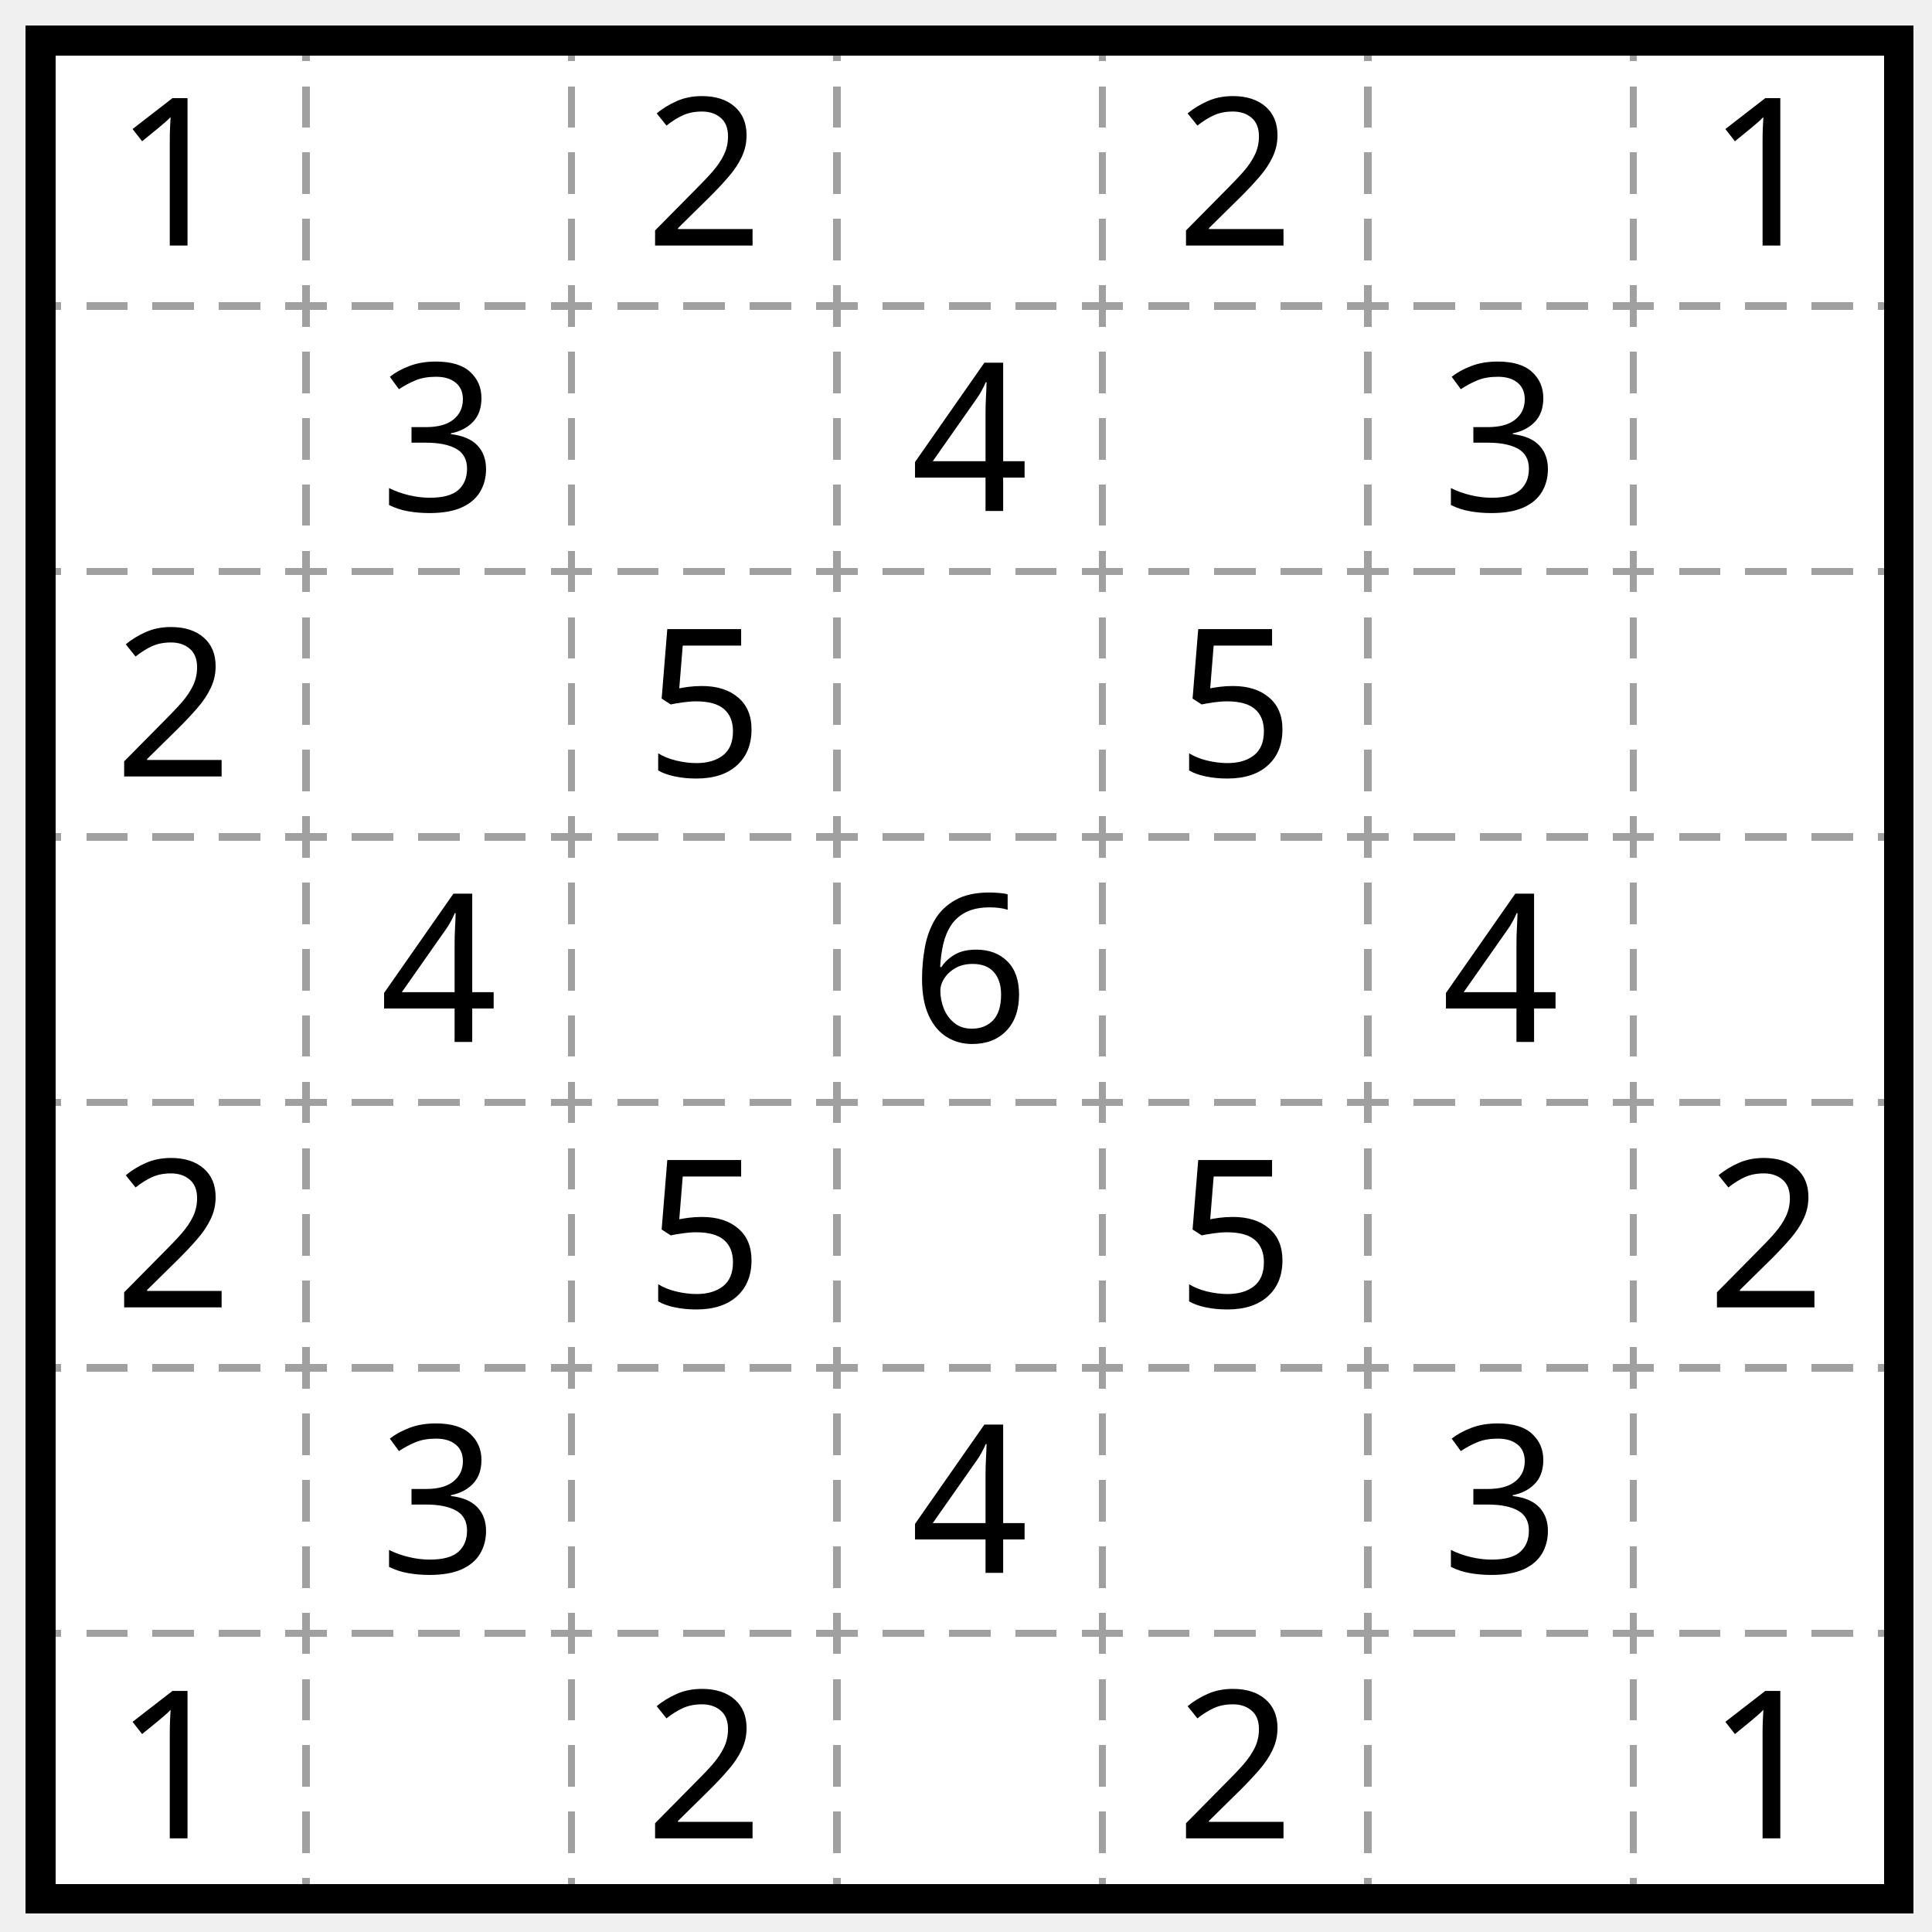
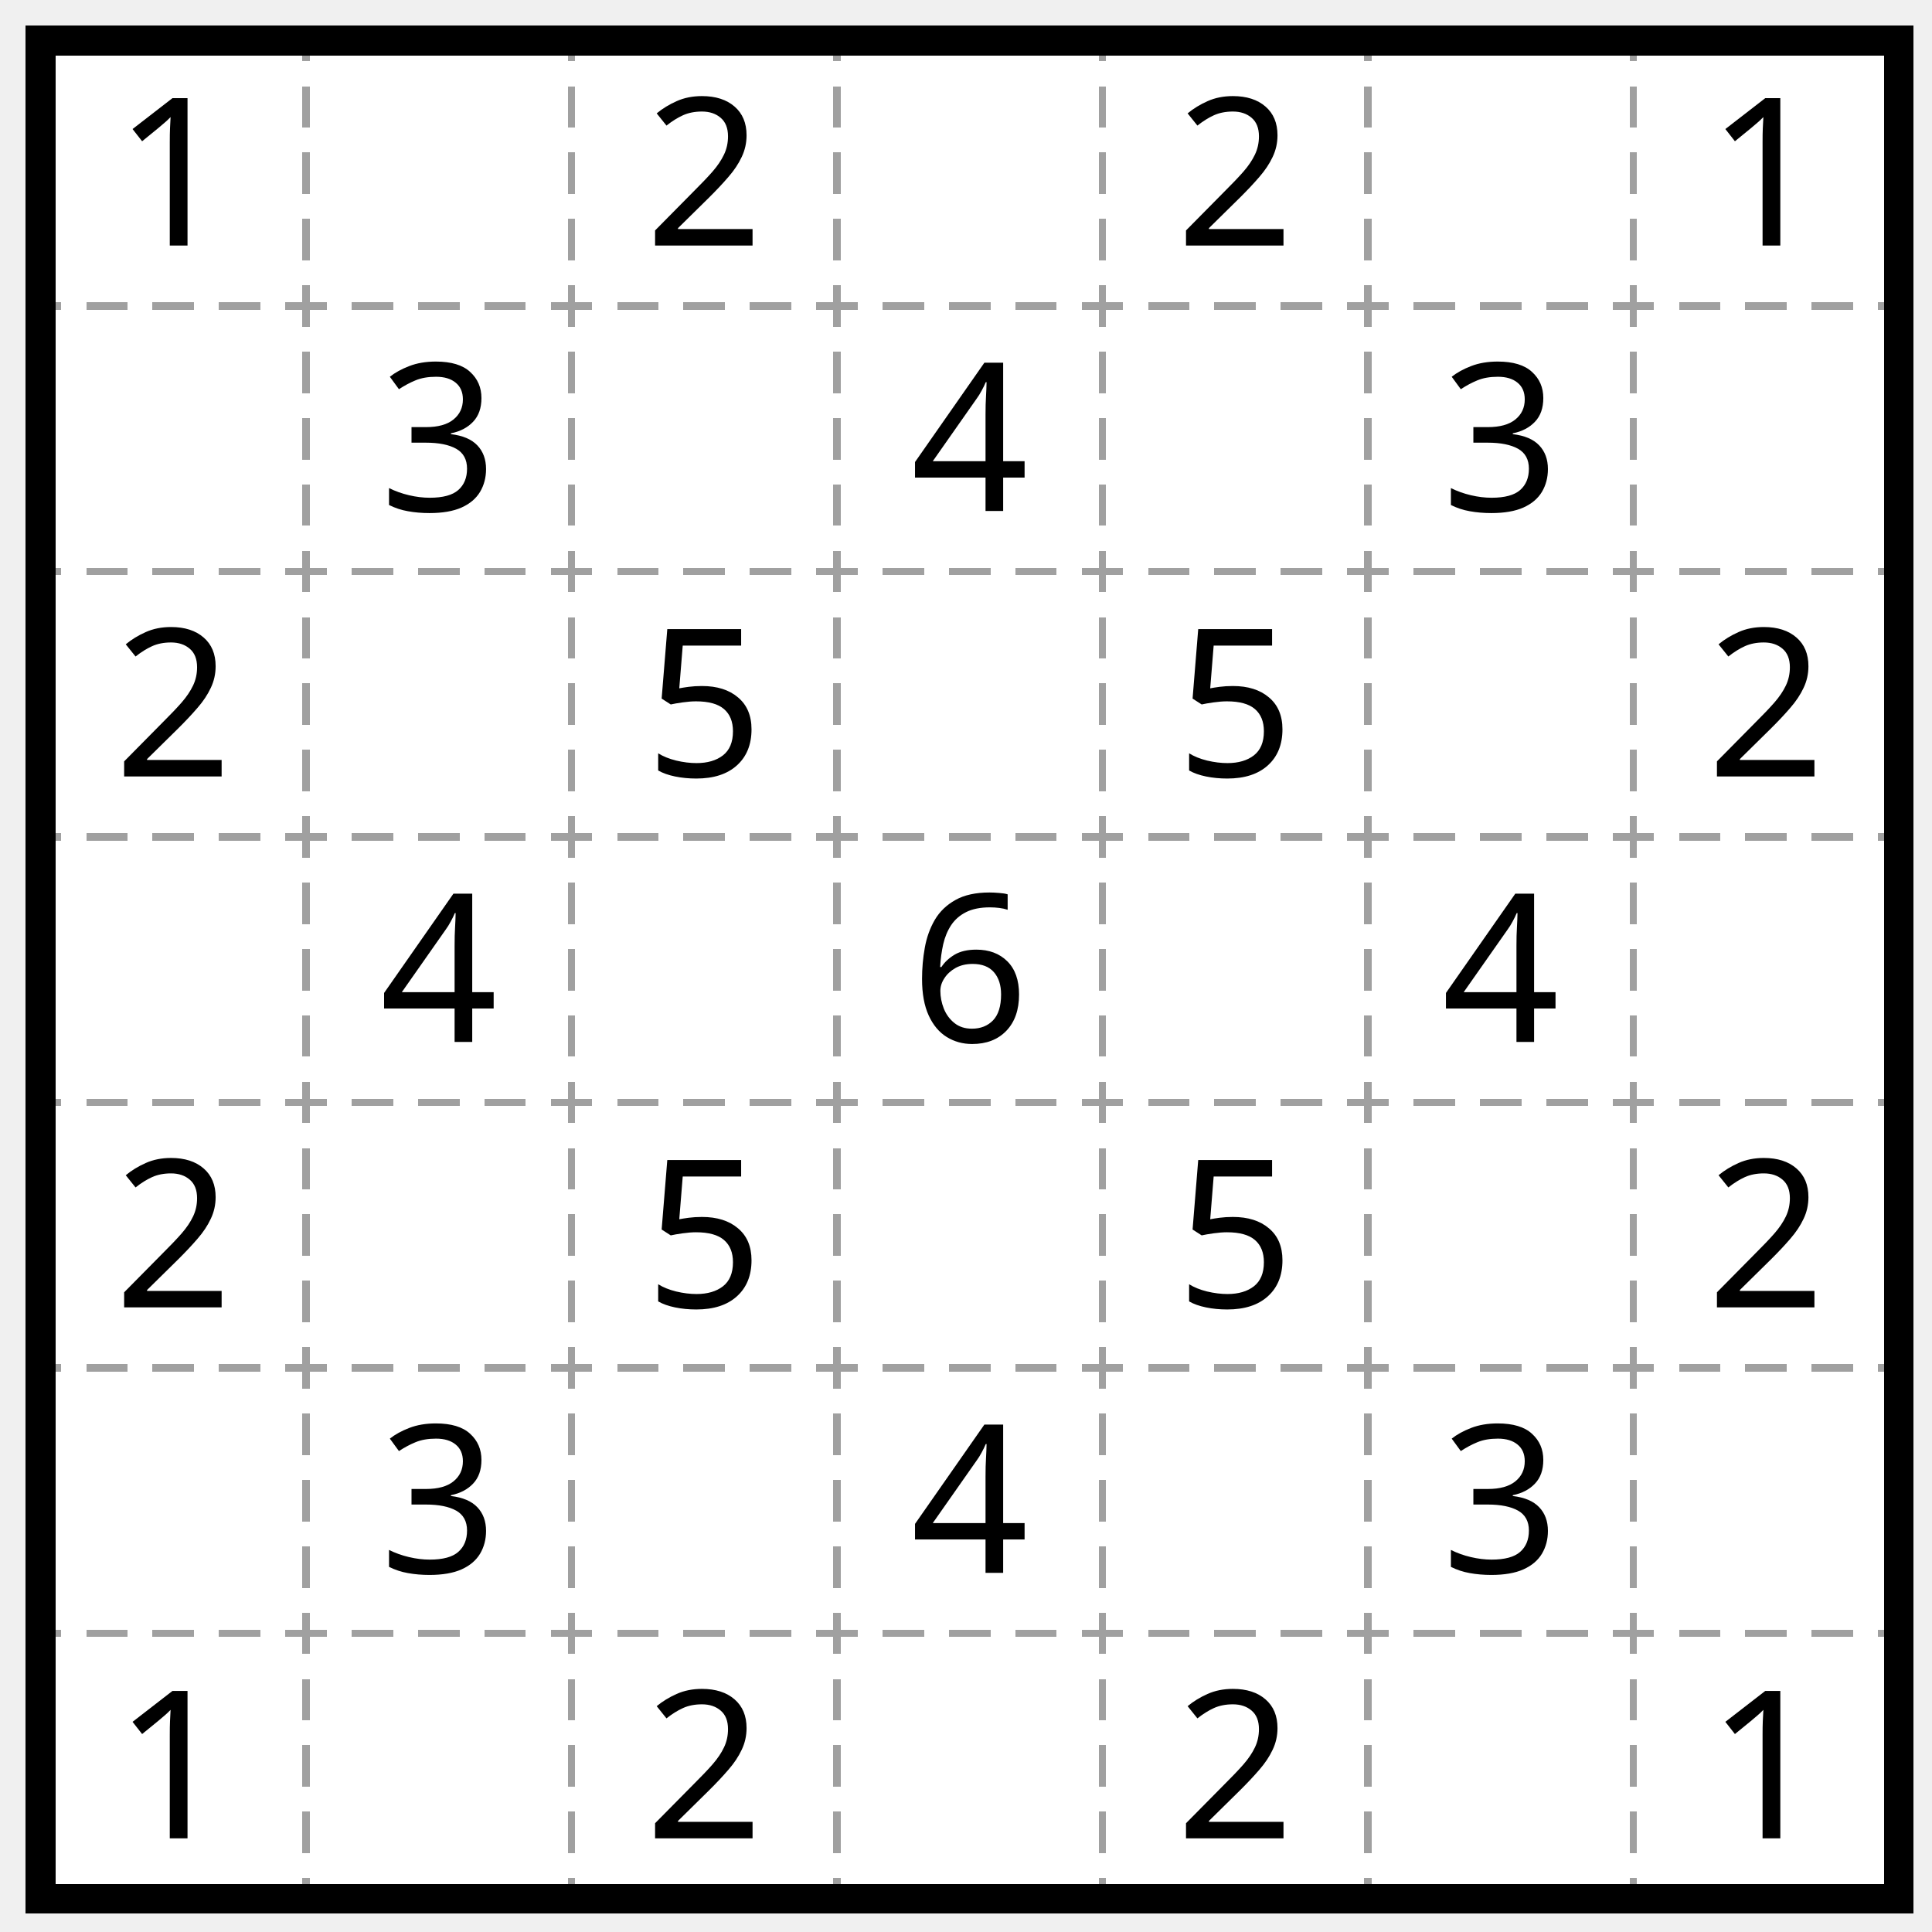
<svg xmlns="http://www.w3.org/2000/svg" font-size="10px" font-family="sans-serif" width="262" height="262" viewBox="-5.5 -5.5 262 262">
  <g shape-rendering="crispEdges">
    <path fill="white" stroke="none" d="M -0.5 -0.5 L 252.5 -0.5 252.5 252.5 -0.5 252.5 z" />
  </g>
  <g shape-rendering="crispEdges" />
  <g shape-rendering="crispEdges">
    <path fill="none" stroke="rgb(160, 160, 160)" d="M 36 0 L 36 36" stroke-width="1" stroke-dasharray="2.812 3.375 5.625 3.375 5.625 3.375 5.625 3.375 2.812 0" />
    <path fill="none" stroke="rgb(160, 160, 160)" d="M 72 0 L 72 36" stroke-width="1" stroke-dasharray="2.812 3.375 5.625 3.375 5.625 3.375 5.625 3.375 2.812 0" />
    <path fill="none" stroke="rgb(160, 160, 160)" d="M 108 0 L 108 36" stroke-width="1" stroke-dasharray="2.812 3.375 5.625 3.375 5.625 3.375 5.625 3.375 2.812 0" />
    <path fill="none" stroke="rgb(160, 160, 160)" d="M 144 0 L 144 36" stroke-width="1" stroke-dasharray="2.812 3.375 5.625 3.375 5.625 3.375 5.625 3.375 2.812 0" />
    <path fill="none" stroke="rgb(160, 160, 160)" d="M 180 0 L 180 36" stroke-width="1" stroke-dasharray="2.812 3.375 5.625 3.375 5.625 3.375 5.625 3.375 2.812 0" />
    <path fill="none" stroke="rgb(160, 160, 160)" d="M 216 0 L 216 36" stroke-width="1" stroke-dasharray="2.812 3.375 5.625 3.375 5.625 3.375 5.625 3.375 2.812 0" />
    <path fill="none" stroke="rgb(160, 160, 160)" d="M 0 36 L 36 36" stroke-width="1" stroke-dasharray="2.812 3.375 5.625 3.375 5.625 3.375 5.625 3.375 2.812 0" />
    <path fill="none" stroke="rgb(160, 160, 160)" d="M 36 36 L 72 36" stroke-width="1" stroke-dasharray="2.812 3.375 5.625 3.375 5.625 3.375 5.625 3.375 2.812 0" />
    <path fill="none" stroke="rgb(160, 160, 160)" d="M 72 36 L 108 36" stroke-width="1" stroke-dasharray="2.812 3.375 5.625 3.375 5.625 3.375 5.625 3.375 2.812 0" />
    <path fill="none" stroke="rgb(160, 160, 160)" d="M 108 36 L 144 36" stroke-width="1" stroke-dasharray="2.812 3.375 5.625 3.375 5.625 3.375 5.625 3.375 2.812 0" />
    <path fill="none" stroke="rgb(160, 160, 160)" d="M 144 36 L 180 36" stroke-width="1" stroke-dasharray="2.812 3.375 5.625 3.375 5.625 3.375 5.625 3.375 2.812 0" />
    <path fill="none" stroke="rgb(160, 160, 160)" d="M 180 36 L 216 36" stroke-width="1" stroke-dasharray="2.812 3.375 5.625 3.375 5.625 3.375 5.625 3.375 2.812 0" />
    <path fill="none" stroke="rgb(160, 160, 160)" d="M 216 36 L 252 36" stroke-width="1" stroke-dasharray="2.812 3.375 5.625 3.375 5.625 3.375 5.625 3.375 2.812 0" />
    <path fill="none" stroke="rgb(160, 160, 160)" d="M 36 36 L 36 72" stroke-width="1" stroke-dasharray="2.812 3.375 5.625 3.375 5.625 3.375 5.625 3.375 2.812 0" />
    <path fill="none" stroke="rgb(160, 160, 160)" d="M 72 36 L 72 72" stroke-width="1" stroke-dasharray="2.812 3.375 5.625 3.375 5.625 3.375 5.625 3.375 2.812 0" />
    <path fill="none" stroke="rgb(160, 160, 160)" d="M 108 36 L 108 72" stroke-width="1" stroke-dasharray="2.812 3.375 5.625 3.375 5.625 3.375 5.625 3.375 2.812 0" />
    <path fill="none" stroke="rgb(160, 160, 160)" d="M 144 36 L 144 72" stroke-width="1" stroke-dasharray="2.812 3.375 5.625 3.375 5.625 3.375 5.625 3.375 2.812 0" />
    <path fill="none" stroke="rgb(160, 160, 160)" d="M 180 36 L 180 72" stroke-width="1" stroke-dasharray="2.812 3.375 5.625 3.375 5.625 3.375 5.625 3.375 2.812 0" />
    <path fill="none" stroke="rgb(160, 160, 160)" d="M 216 36 L 216 72" stroke-width="1" stroke-dasharray="2.812 3.375 5.625 3.375 5.625 3.375 5.625 3.375 2.812 0" />
    <path fill="none" stroke="rgb(160, 160, 160)" d="M 0 72 L 36 72" stroke-width="1" stroke-dasharray="2.812 3.375 5.625 3.375 5.625 3.375 5.625 3.375 2.812 0" />
    <path fill="none" stroke="rgb(160, 160, 160)" d="M 36 72 L 72 72" stroke-width="1" stroke-dasharray="2.812 3.375 5.625 3.375 5.625 3.375 5.625 3.375 2.812 0" />
    <path fill="none" stroke="rgb(160, 160, 160)" d="M 72 72 L 108 72" stroke-width="1" stroke-dasharray="2.812 3.375 5.625 3.375 5.625 3.375 5.625 3.375 2.812 0" />
    <path fill="none" stroke="rgb(160, 160, 160)" d="M 108 72 L 144 72" stroke-width="1" stroke-dasharray="2.812 3.375 5.625 3.375 5.625 3.375 5.625 3.375 2.812 0" />
    <path fill="none" stroke="rgb(160, 160, 160)" d="M 144 72 L 180 72" stroke-width="1" stroke-dasharray="2.812 3.375 5.625 3.375 5.625 3.375 5.625 3.375 2.812 0" />
    <path fill="none" stroke="rgb(160, 160, 160)" d="M 180 72 L 216 72" stroke-width="1" stroke-dasharray="2.812 3.375 5.625 3.375 5.625 3.375 5.625 3.375 2.812 0" />
    <path fill="none" stroke="rgb(160, 160, 160)" d="M 216 72 L 252 72" stroke-width="1" stroke-dasharray="2.812 3.375 5.625 3.375 5.625 3.375 5.625 3.375 2.812 0" />
    <path fill="none" stroke="rgb(160, 160, 160)" d="M 36 72 L 36 108" stroke-width="1" stroke-dasharray="2.812 3.375 5.625 3.375 5.625 3.375 5.625 3.375 2.812 0" />
    <path fill="none" stroke="rgb(160, 160, 160)" d="M 72 72 L 72 108" stroke-width="1" stroke-dasharray="2.812 3.375 5.625 3.375 5.625 3.375 5.625 3.375 2.812 0" />
    <path fill="none" stroke="rgb(160, 160, 160)" d="M 108 72 L 108 108" stroke-width="1" stroke-dasharray="2.812 3.375 5.625 3.375 5.625 3.375 5.625 3.375 2.812 0" />
    <path fill="none" stroke="rgb(160, 160, 160)" d="M 144 72 L 144 108" stroke-width="1" stroke-dasharray="2.812 3.375 5.625 3.375 5.625 3.375 5.625 3.375 2.812 0" />
    <path fill="none" stroke="rgb(160, 160, 160)" d="M 180 72 L 180 108" stroke-width="1" stroke-dasharray="2.812 3.375 5.625 3.375 5.625 3.375 5.625 3.375 2.812 0" />
    <path fill="none" stroke="rgb(160, 160, 160)" d="M 216 72 L 216 108" stroke-width="1" stroke-dasharray="2.812 3.375 5.625 3.375 5.625 3.375 5.625 3.375 2.812 0" />
    <path fill="none" stroke="rgb(160, 160, 160)" d="M 0 108 L 36 108" stroke-width="1" stroke-dasharray="2.812 3.375 5.625 3.375 5.625 3.375 5.625 3.375 2.812 0" />
    <path fill="none" stroke="rgb(160, 160, 160)" d="M 36 108 L 72 108" stroke-width="1" stroke-dasharray="2.812 3.375 5.625 3.375 5.625 3.375 5.625 3.375 2.812 0" />
    <path fill="none" stroke="rgb(160, 160, 160)" d="M 72 108 L 108 108" stroke-width="1" stroke-dasharray="2.812 3.375 5.625 3.375 5.625 3.375 5.625 3.375 2.812 0" />
    <path fill="none" stroke="rgb(160, 160, 160)" d="M 108 108 L 144 108" stroke-width="1" stroke-dasharray="2.812 3.375 5.625 3.375 5.625 3.375 5.625 3.375 2.812 0" />
    <path fill="none" stroke="rgb(160, 160, 160)" d="M 144 108 L 180 108" stroke-width="1" stroke-dasharray="2.812 3.375 5.625 3.375 5.625 3.375 5.625 3.375 2.812 0" />
    <path fill="none" stroke="rgb(160, 160, 160)" d="M 180 108 L 216 108" stroke-width="1" stroke-dasharray="2.812 3.375 5.625 3.375 5.625 3.375 5.625 3.375 2.812 0" />
    <path fill="none" stroke="rgb(160, 160, 160)" d="M 216 108 L 252 108" stroke-width="1" stroke-dasharray="2.812 3.375 5.625 3.375 5.625 3.375 5.625 3.375 2.812 0" />
    <path fill="none" stroke="rgb(160, 160, 160)" d="M 36 108 L 36 144" stroke-width="1" stroke-dasharray="2.812 3.375 5.625 3.375 5.625 3.375 5.625 3.375 2.812 0" />
    <path fill="none" stroke="rgb(160, 160, 160)" d="M 72 108 L 72 144" stroke-width="1" stroke-dasharray="2.812 3.375 5.625 3.375 5.625 3.375 5.625 3.375 2.812 0" />
    <path fill="none" stroke="rgb(160, 160, 160)" d="M 108 108 L 108 144" stroke-width="1" stroke-dasharray="2.812 3.375 5.625 3.375 5.625 3.375 5.625 3.375 2.812 0" />
    <path fill="none" stroke="rgb(160, 160, 160)" d="M 144 108 L 144 144" stroke-width="1" stroke-dasharray="2.812 3.375 5.625 3.375 5.625 3.375 5.625 3.375 2.812 0" />
    <path fill="none" stroke="rgb(160, 160, 160)" d="M 180 108 L 180 144" stroke-width="1" stroke-dasharray="2.812 3.375 5.625 3.375 5.625 3.375 5.625 3.375 2.812 0" />
    <path fill="none" stroke="rgb(160, 160, 160)" d="M 216 108 L 216 144" stroke-width="1" stroke-dasharray="2.812 3.375 5.625 3.375 5.625 3.375 5.625 3.375 2.812 0" />
    <path fill="none" stroke="rgb(160, 160, 160)" d="M 0 144 L 36 144" stroke-width="1" stroke-dasharray="2.812 3.375 5.625 3.375 5.625 3.375 5.625 3.375 2.812 0" />
    <path fill="none" stroke="rgb(160, 160, 160)" d="M 36 144 L 72 144" stroke-width="1" stroke-dasharray="2.812 3.375 5.625 3.375 5.625 3.375 5.625 3.375 2.812 0" />
    <path fill="none" stroke="rgb(160, 160, 160)" d="M 72 144 L 108 144" stroke-width="1" stroke-dasharray="2.812 3.375 5.625 3.375 5.625 3.375 5.625 3.375 2.812 0" />
    <path fill="none" stroke="rgb(160, 160, 160)" d="M 108 144 L 144 144" stroke-width="1" stroke-dasharray="2.812 3.375 5.625 3.375 5.625 3.375 5.625 3.375 2.812 0" />
    <path fill="none" stroke="rgb(160, 160, 160)" d="M 144 144 L 180 144" stroke-width="1" stroke-dasharray="2.812 3.375 5.625 3.375 5.625 3.375 5.625 3.375 2.812 0" />
    <path fill="none" stroke="rgb(160, 160, 160)" d="M 180 144 L 216 144" stroke-width="1" stroke-dasharray="2.812 3.375 5.625 3.375 5.625 3.375 5.625 3.375 2.812 0" />
    <path fill="none" stroke="rgb(160, 160, 160)" d="M 216 144 L 252 144" stroke-width="1" stroke-dasharray="2.812 3.375 5.625 3.375 5.625 3.375 5.625 3.375 2.812 0" />
    <path fill="none" stroke="rgb(160, 160, 160)" d="M 36 144 L 36 180" stroke-width="1" stroke-dasharray="2.812 3.375 5.625 3.375 5.625 3.375 5.625 3.375 2.812 0" />
    <path fill="none" stroke="rgb(160, 160, 160)" d="M 72 144 L 72 180" stroke-width="1" stroke-dasharray="2.812 3.375 5.625 3.375 5.625 3.375 5.625 3.375 2.812 0" />
    <path fill="none" stroke="rgb(160, 160, 160)" d="M 108 144 L 108 180" stroke-width="1" stroke-dasharray="2.812 3.375 5.625 3.375 5.625 3.375 5.625 3.375 2.812 0" />
    <path fill="none" stroke="rgb(160, 160, 160)" d="M 144 144 L 144 180" stroke-width="1" stroke-dasharray="2.812 3.375 5.625 3.375 5.625 3.375 5.625 3.375 2.812 0" />
    <path fill="none" stroke="rgb(160, 160, 160)" d="M 180 144 L 180 180" stroke-width="1" stroke-dasharray="2.812 3.375 5.625 3.375 5.625 3.375 5.625 3.375 2.812 0" />
    <path fill="none" stroke="rgb(160, 160, 160)" d="M 216 144 L 216 180" stroke-width="1" stroke-dasharray="2.812 3.375 5.625 3.375 5.625 3.375 5.625 3.375 2.812 0" />
    <path fill="none" stroke="rgb(160, 160, 160)" d="M 0 180 L 36 180" stroke-width="1" stroke-dasharray="2.812 3.375 5.625 3.375 5.625 3.375 5.625 3.375 2.812 0" />
    <path fill="none" stroke="rgb(160, 160, 160)" d="M 36 180 L 72 180" stroke-width="1" stroke-dasharray="2.812 3.375 5.625 3.375 5.625 3.375 5.625 3.375 2.812 0" />
    <path fill="none" stroke="rgb(160, 160, 160)" d="M 72 180 L 108 180" stroke-width="1" stroke-dasharray="2.812 3.375 5.625 3.375 5.625 3.375 5.625 3.375 2.812 0" />
    <path fill="none" stroke="rgb(160, 160, 160)" d="M 108 180 L 144 180" stroke-width="1" stroke-dasharray="2.812 3.375 5.625 3.375 5.625 3.375 5.625 3.375 2.812 0" />
    <path fill="none" stroke="rgb(160, 160, 160)" d="M 144 180 L 180 180" stroke-width="1" stroke-dasharray="2.812 3.375 5.625 3.375 5.625 3.375 5.625 3.375 2.812 0" />
    <path fill="none" stroke="rgb(160, 160, 160)" d="M 180 180 L 216 180" stroke-width="1" stroke-dasharray="2.812 3.375 5.625 3.375 5.625 3.375 5.625 3.375 2.812 0" />
    <path fill="none" stroke="rgb(160, 160, 160)" d="M 216 180 L 252 180" stroke-width="1" stroke-dasharray="2.812 3.375 5.625 3.375 5.625 3.375 5.625 3.375 2.812 0" />
    <path fill="none" stroke="rgb(160, 160, 160)" d="M 36 180 L 36 216" stroke-width="1" stroke-dasharray="2.812 3.375 5.625 3.375 5.625 3.375 5.625 3.375 2.812 0" />
    <path fill="none" stroke="rgb(160, 160, 160)" d="M 72 180 L 72 216" stroke-width="1" stroke-dasharray="2.812 3.375 5.625 3.375 5.625 3.375 5.625 3.375 2.812 0" />
    <path fill="none" stroke="rgb(160, 160, 160)" d="M 108 180 L 108 216" stroke-width="1" stroke-dasharray="2.812 3.375 5.625 3.375 5.625 3.375 5.625 3.375 2.812 0" />
    <path fill="none" stroke="rgb(160, 160, 160)" d="M 144 180 L 144 216" stroke-width="1" stroke-dasharray="2.812 3.375 5.625 3.375 5.625 3.375 5.625 3.375 2.812 0" />
    <path fill="none" stroke="rgb(160, 160, 160)" d="M 180 180 L 180 216" stroke-width="1" stroke-dasharray="2.812 3.375 5.625 3.375 5.625 3.375 5.625 3.375 2.812 0" />
    <path fill="none" stroke="rgb(160, 160, 160)" d="M 216 180 L 216 216" stroke-width="1" stroke-dasharray="2.812 3.375 5.625 3.375 5.625 3.375 5.625 3.375 2.812 0" />
    <path fill="none" stroke="rgb(160, 160, 160)" d="M 0 216 L 36 216" stroke-width="1" stroke-dasharray="2.812 3.375 5.625 3.375 5.625 3.375 5.625 3.375 2.812 0" />
    <path fill="none" stroke="rgb(160, 160, 160)" d="M 36 216 L 72 216" stroke-width="1" stroke-dasharray="2.812 3.375 5.625 3.375 5.625 3.375 5.625 3.375 2.812 0" />
    <path fill="none" stroke="rgb(160, 160, 160)" d="M 72 216 L 108 216" stroke-width="1" stroke-dasharray="2.812 3.375 5.625 3.375 5.625 3.375 5.625 3.375 2.812 0" />
    <path fill="none" stroke="rgb(160, 160, 160)" d="M 108 216 L 144 216" stroke-width="1" stroke-dasharray="2.812 3.375 5.625 3.375 5.625 3.375 5.625 3.375 2.812 0" />
    <path fill="none" stroke="rgb(160, 160, 160)" d="M 144 216 L 180 216" stroke-width="1" stroke-dasharray="2.812 3.375 5.625 3.375 5.625 3.375 5.625 3.375 2.812 0" />
    <path fill="none" stroke="rgb(160, 160, 160)" d="M 180 216 L 216 216" stroke-width="1" stroke-dasharray="2.812 3.375 5.625 3.375 5.625 3.375 5.625 3.375 2.812 0" />
    <path fill="none" stroke="rgb(160, 160, 160)" d="M 216 216 L 252 216" stroke-width="1" stroke-dasharray="2.812 3.375 5.625 3.375 5.625 3.375 5.625 3.375 2.812 0" />
    <path fill="none" stroke="rgb(160, 160, 160)" d="M 36 216 L 36 252" stroke-width="1" stroke-dasharray="2.812 3.375 5.625 3.375 5.625 3.375 5.625 3.375 2.812 0" />
    <path fill="none" stroke="rgb(160, 160, 160)" d="M 72 216 L 72 252" stroke-width="1" stroke-dasharray="2.812 3.375 5.625 3.375 5.625 3.375 5.625 3.375 2.812 0" />
    <path fill="none" stroke="rgb(160, 160, 160)" d="M 108 216 L 108 252" stroke-width="1" stroke-dasharray="2.812 3.375 5.625 3.375 5.625 3.375 5.625 3.375 2.812 0" />
    <path fill="none" stroke="rgb(160, 160, 160)" d="M 144 216 L 144 252" stroke-width="1" stroke-dasharray="2.812 3.375 5.625 3.375 5.625 3.375 5.625 3.375 2.812 0" />
    <path fill="none" stroke="rgb(160, 160, 160)" d="M 180 216 L 180 252" stroke-width="1" stroke-dasharray="2.812 3.375 5.625 3.375 5.625 3.375 5.625 3.375 2.812 0" />
    <path fill="none" stroke="rgb(160, 160, 160)" d="M 216 216 L 216 252" stroke-width="1" stroke-dasharray="2.812 3.375 5.625 3.375 5.625 3.375 5.625 3.375 2.812 0" />
  </g>
  <g shape-rendering="crispEdges" />
  <g shape-rendering="crispEdges">
    <path fill="black" stroke="none" d="M -2 -2 L 38 -2 38 2 -2 2 z" />
    <path fill="black" stroke="none" d="M 34 -2 L 74 -2 74 2 34 2 z" />
    <path fill="black" stroke="none" d="M 70 -2 L 110 -2 110 2 70 2 z" />
    <path fill="black" stroke="none" d="M 106 -2 L 146 -2 146 2 106 2 z" />
    <path fill="black" stroke="none" d="M 142 -2 L 182 -2 182 2 142 2 z" />
    <path fill="black" stroke="none" d="M 178 -2 L 218 -2 218 2 178 2 z" />
    <path fill="black" stroke="none" d="M 214 -2 L 254 -2 254 2 214 2 z" />
    <path fill="black" stroke="none" d="M -2 -2 L 2 -2 2 38 -2 38 z" />
    <path fill="black" stroke="none" d="M 250 -2 L 254 -2 254 38 250 38 z" />
    <path fill="black" stroke="none" d="M -2 34 L 2 34 2 74 -2 74 z" />
    <path fill="black" stroke="none" d="M 250 34 L 254 34 254 74 250 74 z" />
    <path fill="black" stroke="none" d="M -2 70 L 2 70 2 110 -2 110 z" />
    <path fill="black" stroke="none" d="M 250 70 L 254 70 254 110 250 110 z" />
    <path fill="black" stroke="none" d="M -2 106 L 2 106 2 146 -2 146 z" />
    <path fill="black" stroke="none" d="M 250 106 L 254 106 254 146 250 146 z" />
    <path fill="black" stroke="none" d="M -2 142 L 2 142 2 182 -2 182 z" />
    <path fill="black" stroke="none" d="M 250 142 L 254 142 254 182 250 182 z" />
    <path fill="black" stroke="none" d="M -2 178 L 2 178 2 218 -2 218 z" />
    <path fill="black" stroke="none" d="M 250 178 L 254 178 254 218 250 218 z" />
    <path fill="black" stroke="none" d="M -2 214 L 2 214 2 254 -2 254 z" />
    <path fill="black" stroke="none" d="M 250 214 L 254 214 254 254 250 254 z" />
    <path fill="black" stroke="none" d="M -2 250 L 38 250 38 254 -2 254 z" />
    <path fill="black" stroke="none" d="M 34 250 L 74 250 74 254 34 254 z" />
    <path fill="black" stroke="none" d="M 70 250 L 110 250 110 254 70 254 z" />
    <path fill="black" stroke="none" d="M 106 250 L 146 250 146 254 106 254 z" />
    <path fill="black" stroke="none" d="M 142 250 L 182 250 182 254 142 254 z" />
    <path fill="black" stroke="none" d="M 178 250 L 218 250 218 254 178 254 z" />
    <path fill="black" stroke="none" d="M 214 250 L 254 250 254 254 214 254 z" />
  </g>
  <g shape-rendering="auto">
    <text fill="black" x="18" y="27.8" text-anchor="middle" font-size="28">1</text>
    <text fill="black" x="90" y="27.8" text-anchor="middle" font-size="28">2</text>
    <text fill="black" x="162" y="27.8" text-anchor="middle" font-size="28">2</text>
    <text fill="black" x="234" y="27.8" text-anchor="middle" font-size="28">1</text>
    <text fill="black" x="54" y="63.8" text-anchor="middle" font-size="28">3</text>
    <text fill="black" x="126" y="63.8" text-anchor="middle" font-size="28">4</text>
    <text fill="black" x="198" y="63.8" text-anchor="middle" font-size="28">3</text>
    <text fill="black" x="18" y="99.8" text-anchor="middle" font-size="28">2</text>
    <text fill="black" x="90" y="99.8" text-anchor="middle" font-size="28">5</text>
    <text fill="black" x="162" y="99.8" text-anchor="middle" font-size="28">5</text>
+     <text fill="black" x="234" y="99.8" text-anchor="middle" font-size="28">2</text>
    <text fill="black" x="54" y="135.8" text-anchor="middle" font-size="28">4</text>
    <text fill="black" x="126" y="135.8" text-anchor="middle" font-size="28">6</text>
    <text fill="black" x="198" y="135.8" text-anchor="middle" font-size="28">4</text>
    <text fill="black" x="18" y="171.8" text-anchor="middle" font-size="28">2</text>
    <text fill="black" x="90" y="171.8" text-anchor="middle" font-size="28">5</text>
    <text fill="black" x="162" y="171.8" text-anchor="middle" font-size="28">5</text>
    <text fill="black" x="234" y="171.8" text-anchor="middle" font-size="28">2</text>
    <text fill="black" x="54" y="207.8" text-anchor="middle" font-size="28">3</text>
    <text fill="black" x="126" y="207.8" text-anchor="middle" font-size="28">4</text>
    <text fill="black" x="198" y="207.8" text-anchor="middle" font-size="28">3</text>
    <text fill="black" x="18" y="243.8" text-anchor="middle" font-size="28">1</text>
    <text fill="black" x="90" y="243.8" text-anchor="middle" font-size="28">2</text>
    <text fill="black" x="162" y="243.8" text-anchor="middle" font-size="28">2</text>
    <text fill="black" x="234" y="243.8" text-anchor="middle" font-size="28">1</text>
  </g>
  <g shape-rendering="crispEdges" />
  <g shape-rendering="crispEdges">
    <path fill="black" stroke="none" d="M -2 -2 L 2 -2 2 254 -2 254 z" />
    <path fill="black" stroke="none" d="M 250 -2 L 254 -2 254 254 250 254 z" />
    <path fill="black" stroke="none" d="M -2 -2 L 254 -2 254 2 -2 2 z" />
    <path fill="black" stroke="none" d="M -2 250 L 254 250 254 254 -2 254 z" />
  </g>
  <g shape-rendering="crispEdges" />
</svg>
